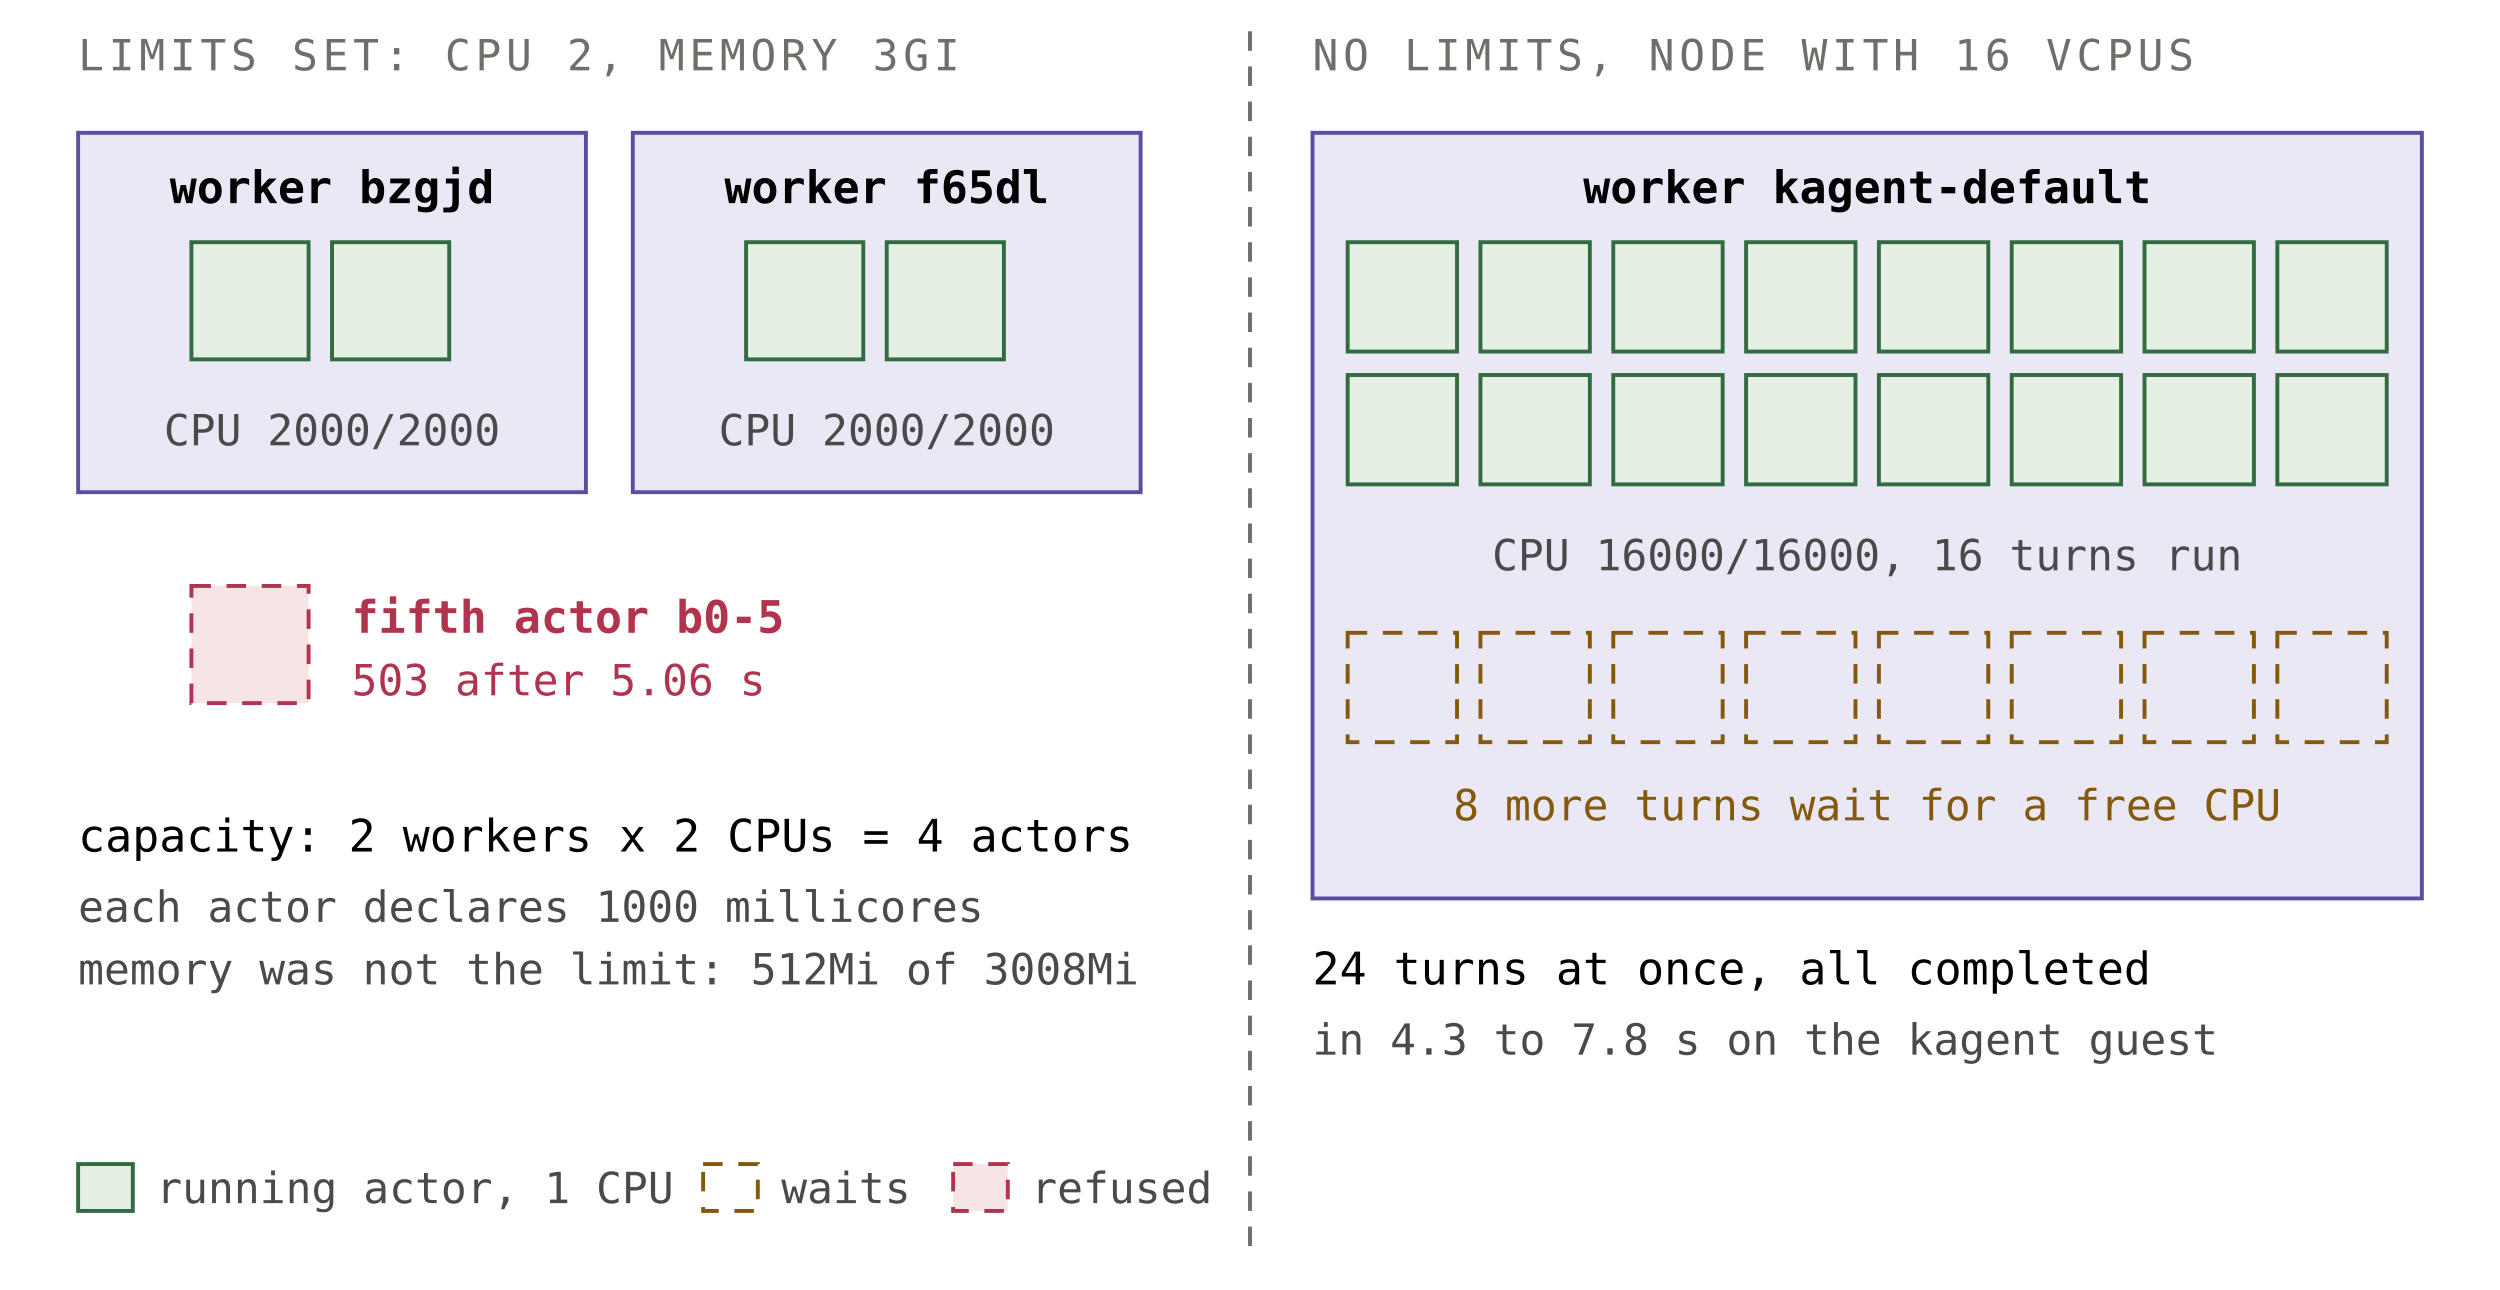
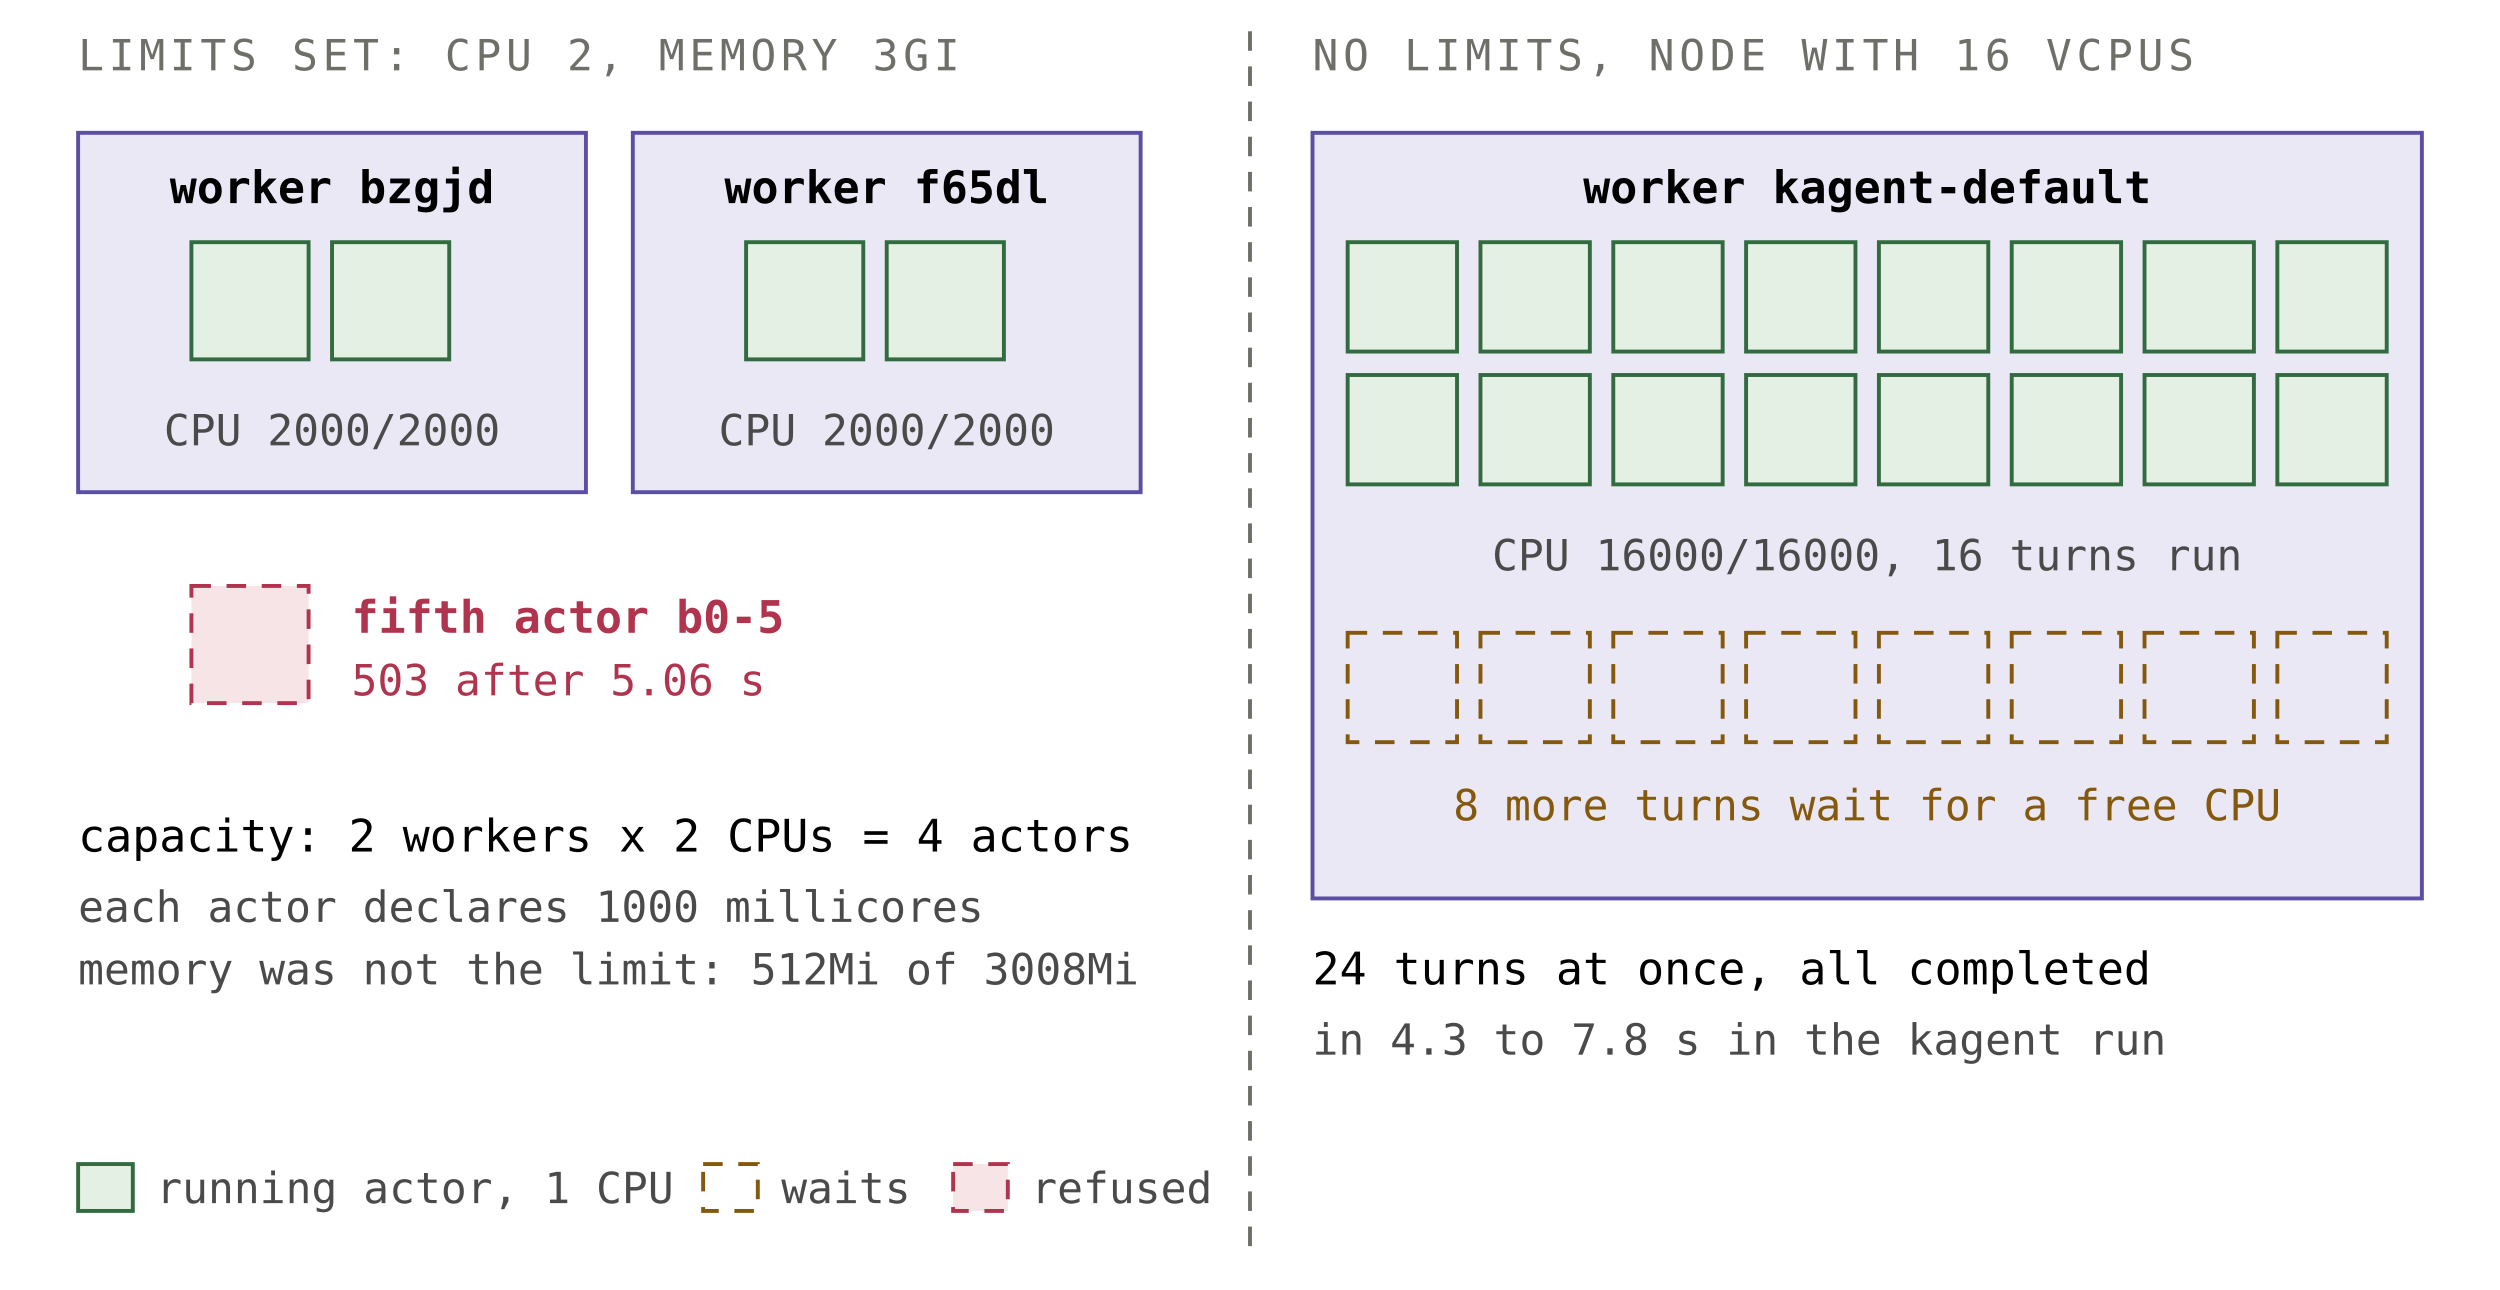
<svg xmlns="http://www.w3.org/2000/svg" viewBox="0 0 640 330" role="img" aria-labelledby="fig-4-5-title fig-4-5-desc" font-family="JetBrains Mono, ui-monospace, monospace">
  <text x="20" y="18" font-size="11" letter-spacing="1.2" fill="var(--m-ink-mute, #6f6f6a)">LIMITS SET: CPU 2, MEMORY 3GI</text>
  <text x="336" y="18" font-size="11" letter-spacing="1.2" fill="var(--m-ink-mute, #6f6f6a)">NO LIMITS, NODE WITH 16 VCPUS</text>
  <line x1="320" y1="8" x2="320" y2="322" stroke="var(--m-ink-mute, #6f6f6a)" stroke-width="1" stroke-dasharray="5 4" />
  <rect x="20" y="34" width="130" height="92" fill="var(--m-violet-fill, #ebe8f5)" stroke="var(--m-violet-ink, #5b4fa3)" />
  <text x="85" y="52" font-size="11.5" text-anchor="middle" font-weight="700">worker bzgjd</text>
  <rect x="49" y="62" width="30" height="30" fill="var(--m-green-fill, #e5f0e4)" stroke="var(--m-green-ink, #336b40)" />
  <rect x="85" y="62" width="30" height="30" fill="var(--m-green-fill, #e5f0e4)" stroke="var(--m-green-ink, #336b40)" />
  <text x="85" y="114" font-size="11" text-anchor="middle" fill="var(--m-ink-soft, #4a4a4a)">CPU 2000/2000</text>
  <rect x="162" y="34" width="130" height="92" fill="var(--m-violet-fill, #ebe8f5)" stroke="var(--m-violet-ink, #5b4fa3)" />
  <text x="227" y="52" font-size="11.5" text-anchor="middle" font-weight="700">worker f65dl</text>
  <rect x="191" y="62" width="30" height="30" fill="var(--m-green-fill, #e5f0e4)" stroke="var(--m-green-ink, #336b40)" />
  <rect x="227" y="62" width="30" height="30" fill="var(--m-green-fill, #e5f0e4)" stroke="var(--m-green-ink, #336b40)" />
  <text x="227" y="114" font-size="11" text-anchor="middle" fill="var(--m-ink-soft, #4a4a4a)">CPU 2000/2000</text>
  <rect x="49" y="150" width="30" height="30" fill="var(--m-rose-fill, #f7e4e7)" stroke="var(--m-rose-ink, #b0344d)" stroke-dasharray="5 4" />
  <text x="90" y="162" font-size="11.5" font-weight="700" fill="var(--m-rose-ink, #b0344d)">fifth actor b0-5</text>
  <text x="90" y="178" font-size="11" fill="var(--m-rose-ink, #b0344d)">503 after 5.06 s</text>
  <text x="20" y="218" font-size="11.5">capacity: 2 workers x 2 CPUs = 4 actors</text>
  <text x="20" y="236" font-size="11" class="m-serif" fill="var(--m-ink-soft, #4a4a4a)">each actor declares 1000 millicores</text>
  <text x="20" y="252" font-size="11" class="m-serif" fill="var(--m-ink-soft, #4a4a4a)">memory was not the limit: 512Mi of 3008Mi</text>
  <rect x="336" y="34" width="284" height="196" fill="var(--m-violet-fill, #ebe8f5)" stroke="var(--m-violet-ink, #5b4fa3)" />
  <text x="478" y="52" font-size="11.5" text-anchor="middle" font-weight="700">worker kagent-default</text>
  <rect x="345" y="62" width="28" height="28" fill="var(--m-green-fill, #e5f0e4)" stroke="var(--m-green-ink, #336b40)" />
  <rect x="379" y="62" width="28" height="28" fill="var(--m-green-fill, #e5f0e4)" stroke="var(--m-green-ink, #336b40)" />
  <rect x="413" y="62" width="28" height="28" fill="var(--m-green-fill, #e5f0e4)" stroke="var(--m-green-ink, #336b40)" />
  <rect x="447" y="62" width="28" height="28" fill="var(--m-green-fill, #e5f0e4)" stroke="var(--m-green-ink, #336b40)" />
  <rect x="481" y="62" width="28" height="28" fill="var(--m-green-fill, #e5f0e4)" stroke="var(--m-green-ink, #336b40)" />
  <rect x="515" y="62" width="28" height="28" fill="var(--m-green-fill, #e5f0e4)" stroke="var(--m-green-ink, #336b40)" />
  <rect x="549" y="62" width="28" height="28" fill="var(--m-green-fill, #e5f0e4)" stroke="var(--m-green-ink, #336b40)" />
  <rect x="583" y="62" width="28" height="28" fill="var(--m-green-fill, #e5f0e4)" stroke="var(--m-green-ink, #336b40)" />
  <rect x="345" y="96" width="28" height="28" fill="var(--m-green-fill, #e5f0e4)" stroke="var(--m-green-ink, #336b40)" />
  <rect x="379" y="96" width="28" height="28" fill="var(--m-green-fill, #e5f0e4)" stroke="var(--m-green-ink, #336b40)" />
  <rect x="413" y="96" width="28" height="28" fill="var(--m-green-fill, #e5f0e4)" stroke="var(--m-green-ink, #336b40)" />
  <rect x="447" y="96" width="28" height="28" fill="var(--m-green-fill, #e5f0e4)" stroke="var(--m-green-ink, #336b40)" />
  <rect x="481" y="96" width="28" height="28" fill="var(--m-green-fill, #e5f0e4)" stroke="var(--m-green-ink, #336b40)" />
  <rect x="515" y="96" width="28" height="28" fill="var(--m-green-fill, #e5f0e4)" stroke="var(--m-green-ink, #336b40)" />
  <rect x="549" y="96" width="28" height="28" fill="var(--m-green-fill, #e5f0e4)" stroke="var(--m-green-ink, #336b40)" />
  <rect x="583" y="96" width="28" height="28" fill="var(--m-green-fill, #e5f0e4)" stroke="var(--m-green-ink, #336b40)" />
  <text x="478" y="146" font-size="11" text-anchor="middle" fill="var(--m-ink-soft, #4a4a4a)">CPU 16000/16000, 16 turns run</text>
  <rect x="345" y="162" width="28" height="28" fill="none" stroke="var(--m-amber-ink, #85590c)" stroke-dasharray="5 4" />
  <rect x="379" y="162" width="28" height="28" fill="none" stroke="var(--m-amber-ink, #85590c)" stroke-dasharray="5 4" />
  <rect x="413" y="162" width="28" height="28" fill="none" stroke="var(--m-amber-ink, #85590c)" stroke-dasharray="5 4" />
  <rect x="447" y="162" width="28" height="28" fill="none" stroke="var(--m-amber-ink, #85590c)" stroke-dasharray="5 4" />
  <rect x="481" y="162" width="28" height="28" fill="none" stroke="var(--m-amber-ink, #85590c)" stroke-dasharray="5 4" />
  <rect x="515" y="162" width="28" height="28" fill="none" stroke="var(--m-amber-ink, #85590c)" stroke-dasharray="5 4" />
  <rect x="549" y="162" width="28" height="28" fill="none" stroke="var(--m-amber-ink, #85590c)" stroke-dasharray="5 4" />
  <rect x="583" y="162" width="28" height="28" fill="none" stroke="var(--m-amber-ink, #85590c)" stroke-dasharray="5 4" />
  <text x="478" y="210" font-size="11" text-anchor="middle" fill="var(--m-amber-ink, #85590c)">8 more turns wait for a free CPU</text>
  <text x="336" y="252" font-size="11.5">24 turns at once, all completed</text>
-   <text x="336" y="270" font-size="11" class="m-serif" fill="var(--m-ink-soft, #4a4a4a)">in 4.3 to 7.8 s on the kagent guest</text>
+   <text x="336" y="270" font-size="11" class="m-serif" fill="var(--m-ink-soft, #4a4a4a)">in 4.3 to 7.8 s in the kagent run</text>
  <rect x="20" y="298" width="14" height="12" fill="var(--m-green-fill, #e5f0e4)" stroke="var(--m-green-ink, #336b40)" />
  <text x="40" y="308" font-size="11" class="m-serif" fill="var(--m-ink-soft, #4a4a4a)">running actor, 1 CPU</text>
  <rect x="180" y="298" width="14" height="12" fill="none" stroke="var(--m-amber-ink, #85590c)" stroke-dasharray="5 4" />
  <text x="200" y="308" font-size="11" class="m-serif" fill="var(--m-ink-soft, #4a4a4a)">waits</text>
  <rect x="244" y="298" width="14" height="12" fill="var(--m-rose-fill, #f7e4e7)" stroke="var(--m-rose-ink, #b0344d)" stroke-dasharray="5 4" />
  <text x="264" y="308" font-size="11" class="m-serif" fill="var(--m-ink-soft, #4a4a4a)">refused</text>
</svg>
